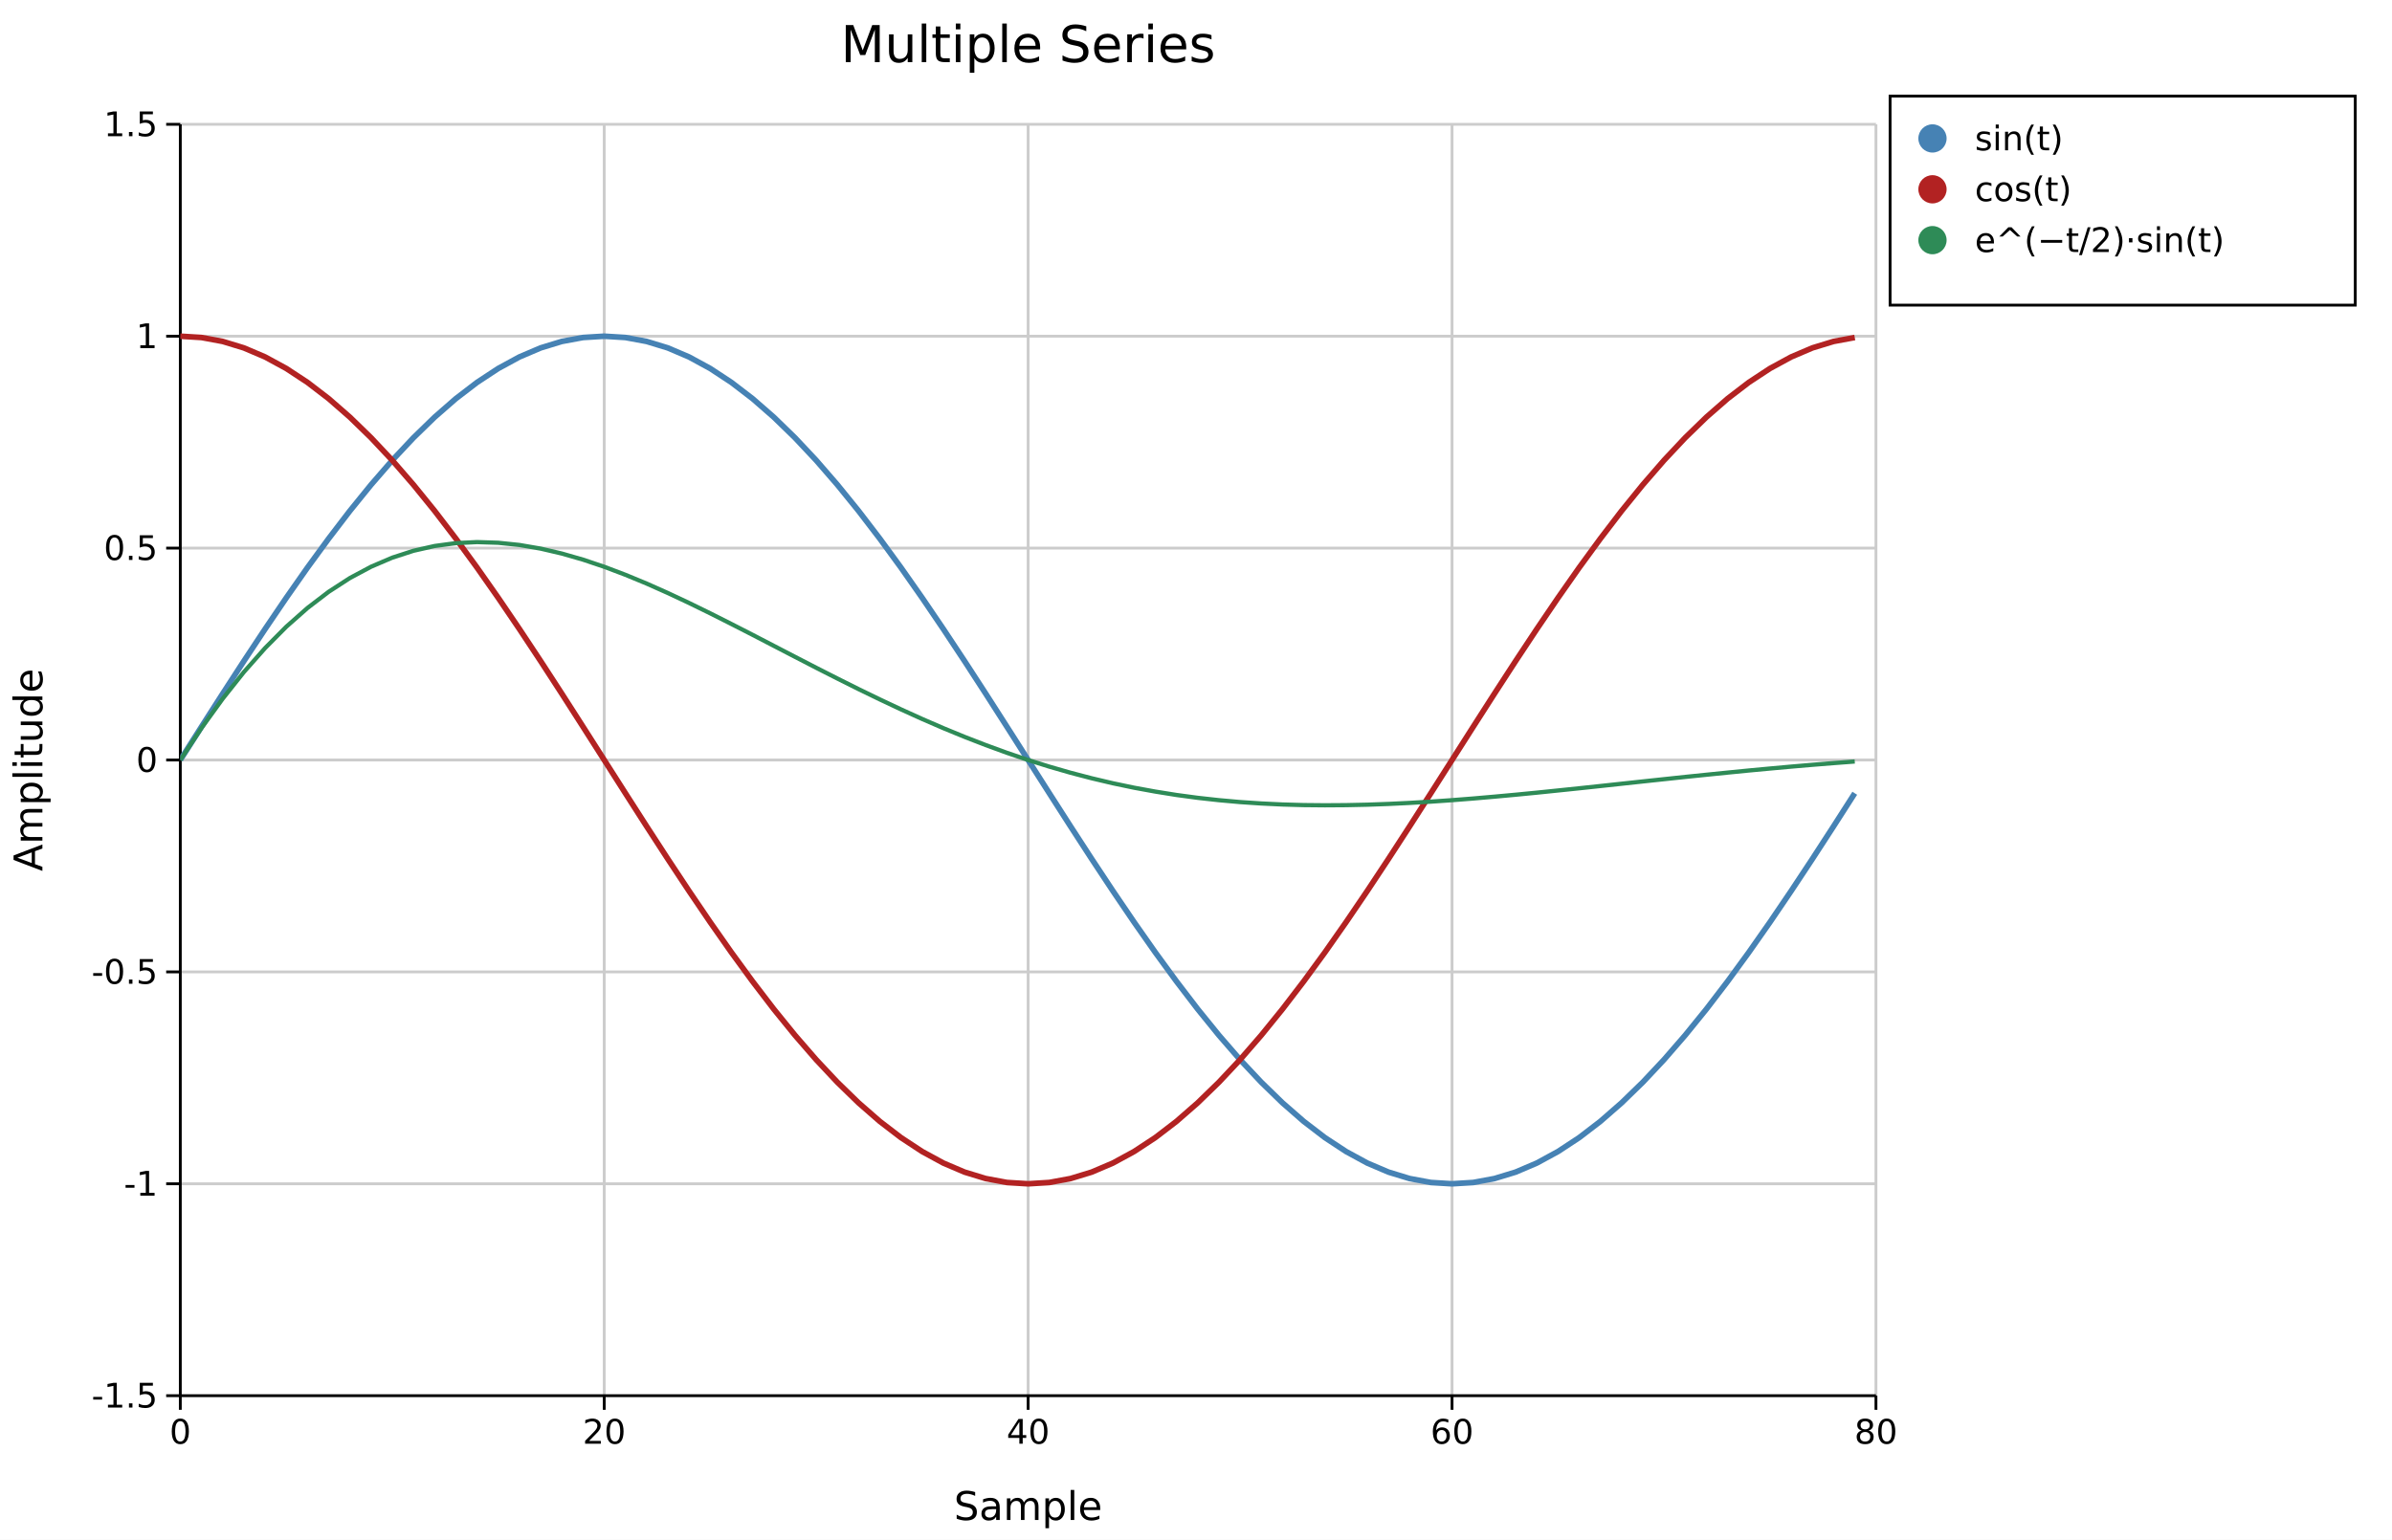
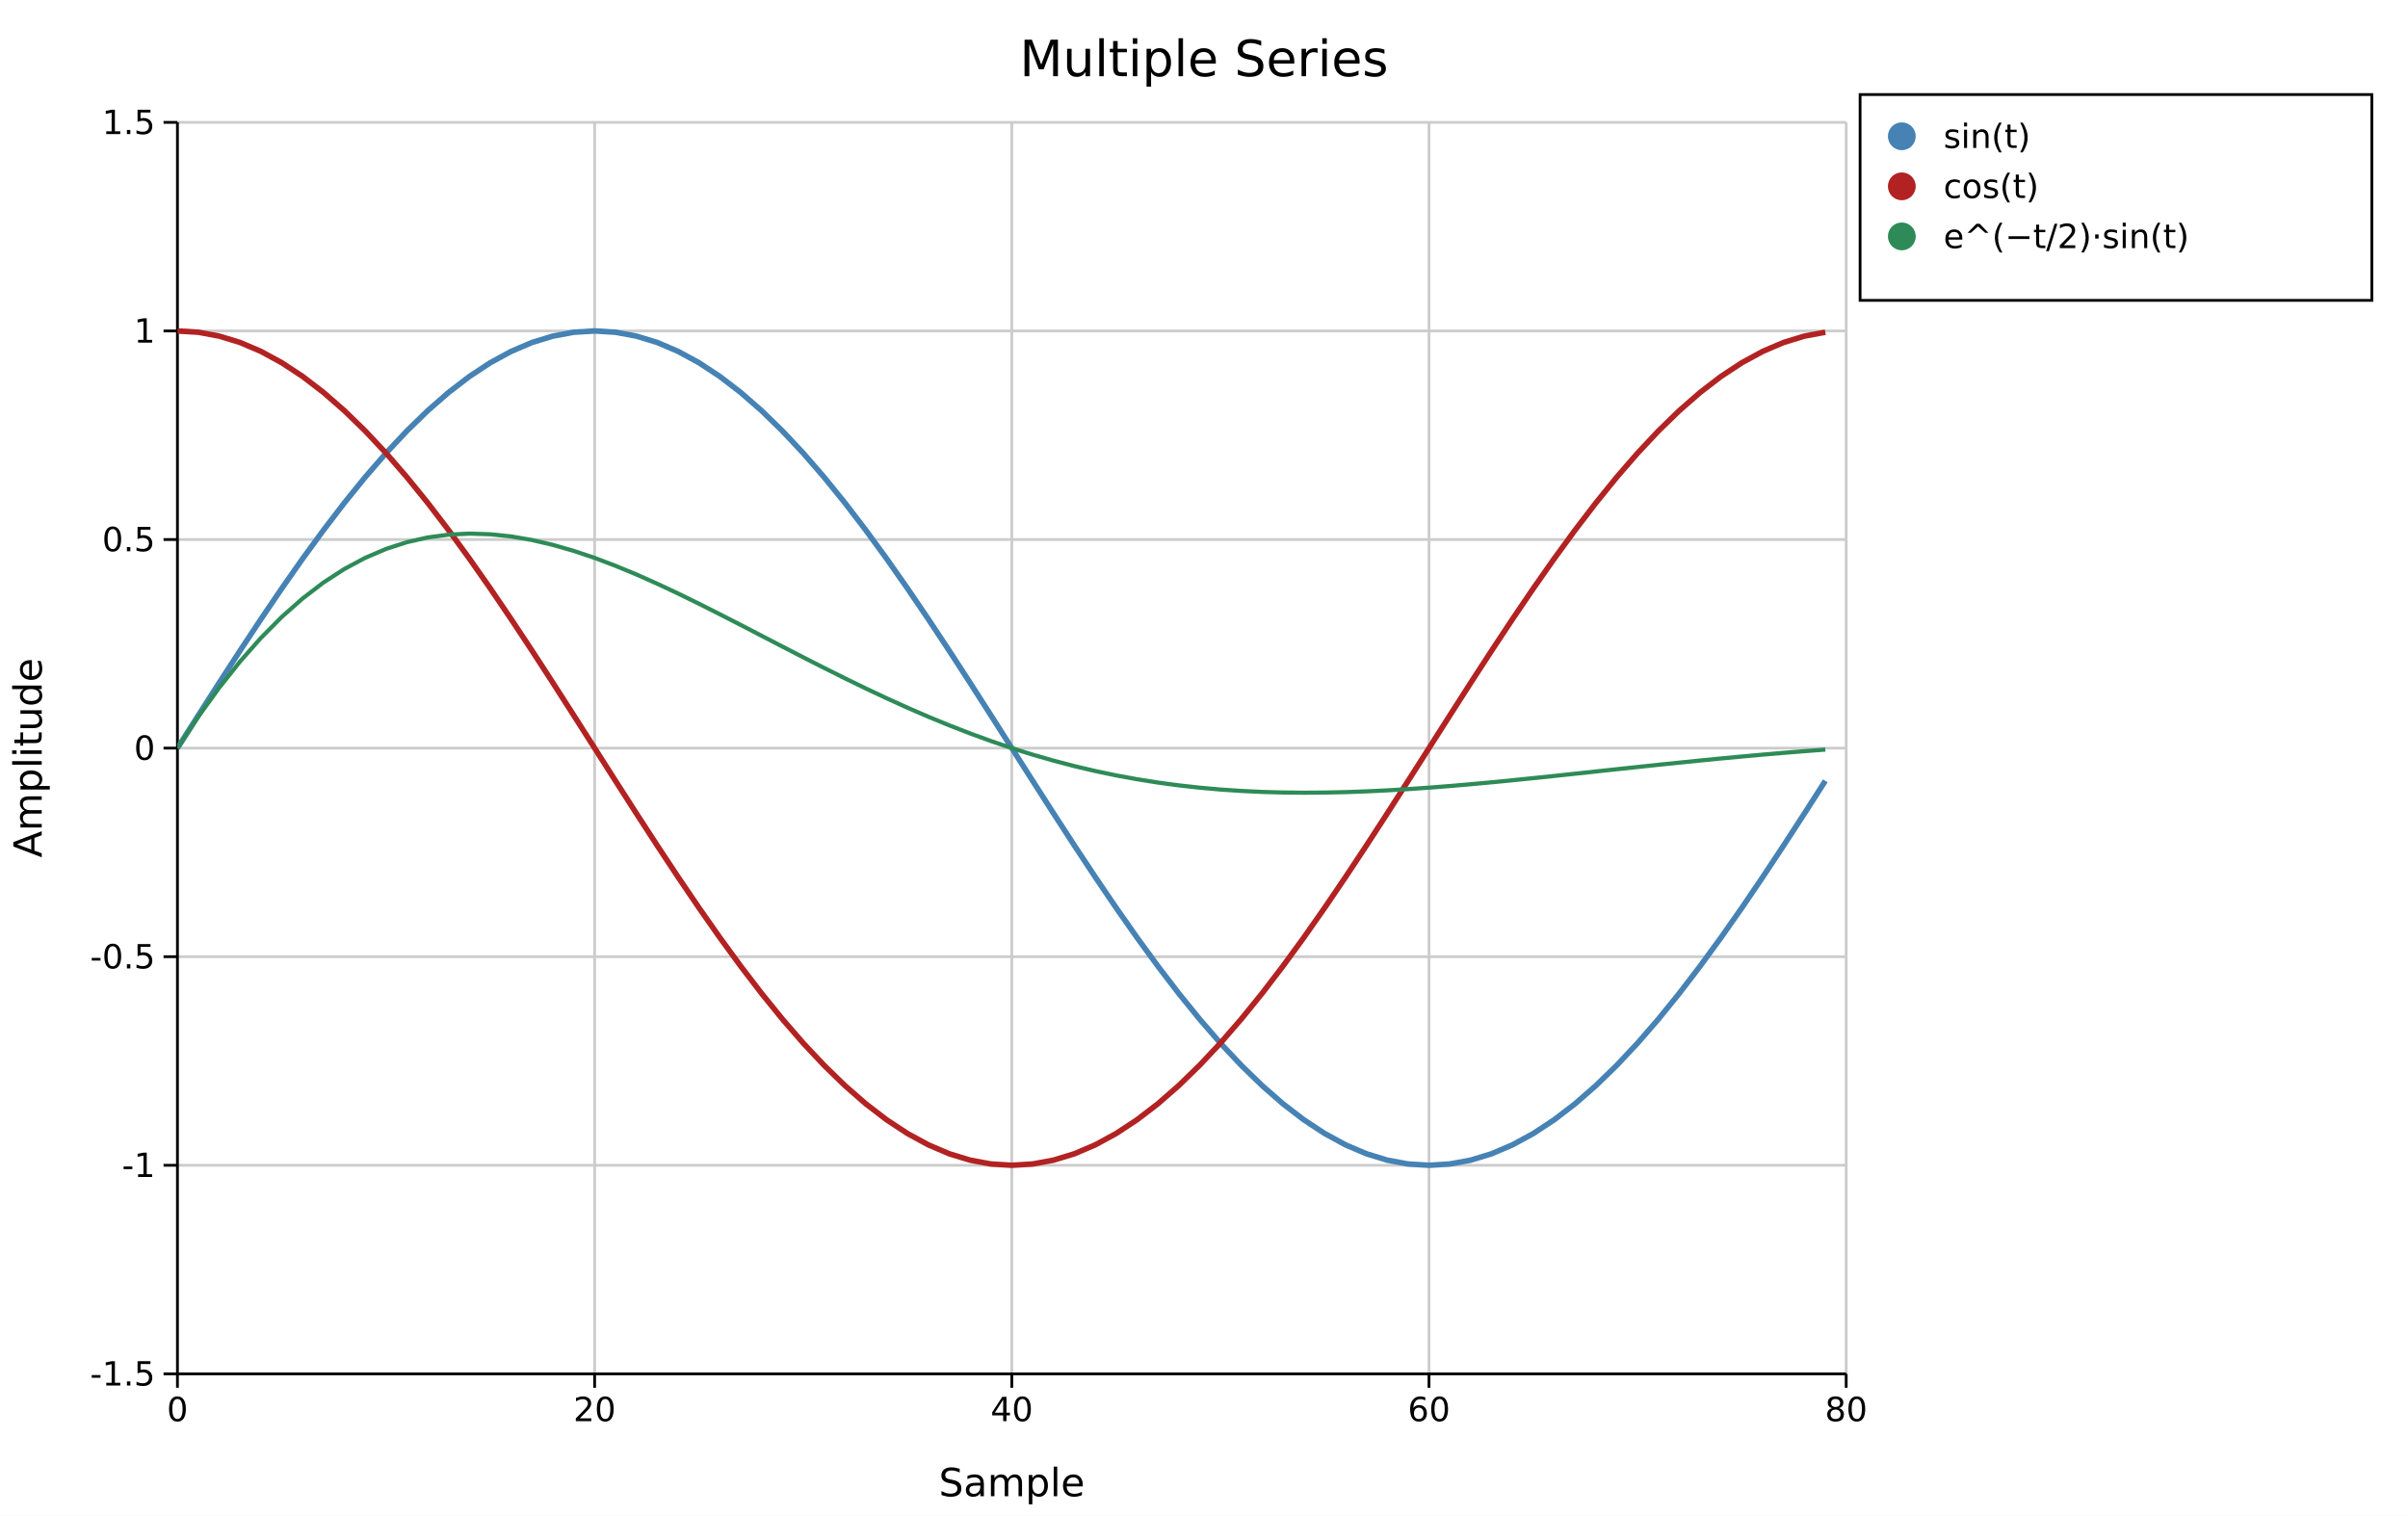
- <svg xmlns="http://www.w3.org/2000/svg" width="846.4" height="545" font-family="DejaVu Sans, Liberation Sans, Arial, sans-serif" fill="black">
+ <svg xmlns="http://www.w3.org/2000/svg" width="865.8" height="545" font-family="DejaVu Sans, Liberation Sans, Arial, sans-serif" fill="black">
  <rect width="100%" height="100%" fill="white" />
  <defs>
    <clipPath id="kuva-clip-1">
      <rect x="63.8" y="44" width="600" height="450" />
    </clipPath>
  </defs>
  <line x1="213.8" y1="44" x2="213.8" y2="494" stroke="#cccccc" stroke-width="1" />
  <line x1="363.8" y1="44" x2="363.8" y2="494" stroke="#cccccc" stroke-width="1" />
  <line x1="513.8" y1="44" x2="513.8" y2="494" stroke="#cccccc" stroke-width="1" />
  <line x1="663.8" y1="44" x2="663.8" y2="494" stroke="#cccccc" stroke-width="1" />
  <line x1="63.8" y1="419" x2="663.8" y2="419" stroke="#cccccc" stroke-width="1" />
  <line x1="63.8" y1="344" x2="663.8" y2="344" stroke="#cccccc" stroke-width="1" />
  <line x1="63.8" y1="269" x2="663.8" y2="269" stroke="#cccccc" stroke-width="1" />
  <line x1="63.8" y1="194" x2="663.8" y2="194" stroke="#cccccc" stroke-width="1" />
  <line x1="63.8" y1="119" x2="663.8" y2="119" stroke="#cccccc" stroke-width="1" />
  <line x1="63.8" y1="44" x2="663.8" y2="44" stroke="#cccccc" stroke-width="1" />
  <line x1="63.8" y1="494" x2="663.8" y2="494" stroke="#000000" stroke-width="1" />
  <line x1="63.8" y1="44" x2="63.8" y2="494" stroke="#000000" stroke-width="1" />
  <line x1="63.8" y1="494" x2="63.8" y2="499" stroke="#000000" stroke-width="1" />
  <text x="63.8" y="511" font-size="12" text-anchor="middle">0</text>
  <line x1="213.8" y1="494" x2="213.8" y2="499" stroke="#000000" stroke-width="1" />
  <text x="213.8" y="511" font-size="12" text-anchor="middle">20</text>
  <line x1="363.8" y1="494" x2="363.8" y2="499" stroke="#000000" stroke-width="1" />
  <text x="363.8" y="511" font-size="12" text-anchor="middle">40</text>
  <line x1="513.8" y1="494" x2="513.8" y2="499" stroke="#000000" stroke-width="1" />
  <text x="513.8" y="511" font-size="12" text-anchor="middle">60</text>
  <line x1="663.8" y1="494" x2="663.8" y2="499" stroke="#000000" stroke-width="1" />
  <text x="663.8" y="511" font-size="12" text-anchor="middle">80</text>
  <line x1="58.8" y1="494" x2="63.8" y2="494" stroke="#000000" stroke-width="1" />
  <text x="55.8" y="498.2" font-size="12" text-anchor="end">-1.5</text>
  <line x1="58.8" y1="419" x2="63.8" y2="419" stroke="#000000" stroke-width="1" />
  <text x="55.8" y="423.2" font-size="12" text-anchor="end">-1</text>
  <line x1="58.8" y1="344" x2="63.8" y2="344" stroke="#000000" stroke-width="1" />
  <text x="55.8" y="348.2" font-size="12" text-anchor="end">-0.5</text>
  <line x1="58.8" y1="269" x2="63.8" y2="269" stroke="#000000" stroke-width="1" />
  <text x="55.8" y="273.2" font-size="12" text-anchor="end">0</text>
  <line x1="58.8" y1="194" x2="63.8" y2="194" stroke="#000000" stroke-width="1" />
  <text x="55.8" y="198.2" font-size="12" text-anchor="end">0.5</text>
  <line x1="58.8" y1="119" x2="63.8" y2="119" stroke="#000000" stroke-width="1" />
  <text x="55.8" y="123.2" font-size="12" text-anchor="end">1</text>
  <line x1="58.8" y1="44" x2="63.8" y2="44" stroke="#000000" stroke-width="1" />
  <text x="55.8" y="48.2" font-size="12" text-anchor="end">1.5</text>
  <text x="363.8" y="538" font-size="14" text-anchor="middle">Sample</text>
  <text x="15" y="272.5" font-size="14" text-anchor="middle" transform="rotate(-90,15,272.5)">Amplitude</text>
-   <text x="363.8" y="22" font-size="18" text-anchor="middle">Multiple Series</text>
+   <text x="432.9" y="27.4" font-size="18" text-anchor="middle">Multiple Series</text>
  <g clip-path="url(#kuva-clip-1)">
    <path d="M 63.8 269.0 L 71.3 257.23 L 78.8 245.53 L 86.3 233.98 L 93.8 222.65 L 101.3 211.6 L 108.8 200.9 L 116.3 190.63 L 123.8 180.83 L 131.3 171.58 L 138.8 162.93 L 146.3 154.94 L 153.8 147.65 L 161.3 141.1 L 168.8 135.35 L 176.3 130.42 L 183.8 126.34 L 191.3 123.14 L 198.8 120.85 L 206.3 119.46 L 213.8 119.0 L 221.3 119.46 L 228.8 120.85 L 236.3 123.14 L 243.8 126.34 L 251.3 130.42 L 258.8 135.35 L 266.3 141.1 L 273.8 147.65 L 281.3 154.94 L 288.8 162.93 L 296.3 171.58 L 303.8 180.83 L 311.3 190.63 L 318.8 200.9 L 326.3 211.6 L 333.8 222.65 L 341.3 233.98 L 348.8 245.53 L 356.3 257.23 L 363.8 269.0 L 371.3 280.77 L 378.8 292.47 L 386.3 304.02 L 393.8 315.35 L 401.3 326.4 L 408.8 337.1 L 416.3 347.37 L 423.8 357.17 L 431.3 366.42 L 438.8 375.07 L 446.3 383.06 L 453.8 390.35 L 461.3 396.9 L 468.8 402.65 L 476.3 407.58 L 483.8 411.66 L 491.3 414.86 L 498.8 417.15 L 506.3 418.54 L 513.8 419.0 L 521.3 418.54 L 528.8 417.15 L 536.3 414.86 L 543.8 411.66 L 551.3 407.58 L 558.8 402.65 L 566.3 396.9 L 573.8 390.35 L 581.3 383.06 L 588.8 375.07 L 596.3 366.42 L 603.8 357.17 L 611.3 347.37 L 618.8 337.1 L 626.3 326.4 L 633.8 315.35 L 641.3 304.02 L 648.8 292.47 L 656.3 280.77 " stroke="#4682b4" stroke-width="2" fill="none" />
    <path d="M 63.8 119.0 L 71.3 119.46 L 78.8 120.85 L 86.3 123.14 L 93.8 126.34 L 101.3 130.42 L 108.8 135.35 L 116.3 141.1 L 123.8 147.65 L 131.3 154.94 L 138.8 162.93 L 146.3 171.58 L 153.8 180.83 L 161.3 190.63 L 168.8 200.9 L 176.3 211.6 L 183.8 222.65 L 191.3 233.98 L 198.8 245.53 L 206.3 257.23 L 213.8 269.0 L 221.3 280.77 L 228.8 292.47 L 236.3 304.02 L 243.8 315.35 L 251.3 326.4 L 258.8 337.1 L 266.3 347.37 L 273.8 357.17 L 281.3 366.42 L 288.8 375.07 L 296.3 383.06 L 303.8 390.35 L 311.3 396.9 L 318.8 402.65 L 326.3 407.58 L 333.8 411.66 L 341.3 414.86 L 348.8 417.15 L 356.3 418.54 L 363.8 419.0 L 371.3 418.54 L 378.8 417.15 L 386.3 414.86 L 393.8 411.66 L 401.3 407.58 L 408.8 402.65 L 416.3 396.9 L 423.8 390.35 L 431.3 383.06 L 438.8 375.07 L 446.3 366.42 L 453.8 357.17 L 461.3 347.37 L 468.8 337.1 L 476.3 326.4 L 483.8 315.35 L 491.3 304.02 L 498.8 292.47 L 506.3 280.77 L 513.8 269.0 L 521.3 257.23 L 528.8 245.53 L 536.3 233.98 L 543.8 222.65 L 551.3 211.6 L 558.8 200.9 L 566.3 190.63 L 573.8 180.83 L 581.3 171.58 L 588.8 162.93 L 596.3 154.94 L 603.8 147.65 L 611.3 141.1 L 618.8 135.35 L 626.3 130.42 L 633.8 126.34 L 641.3 123.14 L 648.8 120.85 L 656.3 119.46 " stroke="#b22222" stroke-width="2" fill="none" />
    <path d="M 63.8 269.0 L 71.3 257.68 L 78.8 247.31 L 86.3 237.87 L 93.8 229.39 L 101.3 221.83 L 108.8 215.2 L 116.3 209.46 L 123.8 204.6 L 131.3 200.59 L 138.8 197.38 L 146.3 194.95 L 153.8 193.25 L 161.3 192.24 L 168.8 191.87 L 176.3 192.11 L 183.8 192.89 L 191.3 194.18 L 198.8 195.93 L 206.3 198.09 L 213.8 200.61 L 221.3 203.45 L 228.8 206.55 L 236.3 209.89 L 243.8 213.41 L 251.3 217.08 L 258.8 220.86 L 266.3 224.7 L 273.8 228.59 L 281.3 232.48 L 288.8 236.35 L 296.3 240.16 L 303.8 243.91 L 311.3 247.55 L 318.8 251.08 L 326.3 254.48 L 333.8 257.73 L 341.3 260.81 L 348.8 263.72 L 356.3 266.46 L 363.8 269.0 L 371.3 271.35 L 378.8 273.51 L 386.3 275.47 L 393.8 277.24 L 401.3 278.81 L 408.8 280.18 L 416.3 281.38 L 423.8 282.39 L 431.3 283.22 L 438.8 283.89 L 446.3 284.39 L 453.8 284.75 L 461.3 284.96 L 468.8 285.03 L 476.3 284.98 L 483.8 284.82 L 491.3 284.55 L 498.8 284.19 L 506.3 283.74 L 513.8 283.22 L 521.3 282.63 L 528.8 281.98 L 536.3 281.29 L 543.8 280.56 L 551.3 279.79 L 558.8 279.01 L 566.3 278.21 L 573.8 277.4 L 581.3 276.59 L 588.8 275.79 L 596.3 274.99 L 603.8 274.22 L 611.3 273.46 L 618.8 272.72 L 626.3 272.02 L 633.8 271.34 L 641.3 270.7 L 648.8 270.1 L 656.3 269.53 " stroke="seagreen" stroke-width="1.5" fill="none" />
  </g>
-   <rect x="668.8" y="34" width="164.6" height="74" fill="#ffffff" />
-   <rect x="668.8" y="34" width="164.6" height="74" fill="none" stroke="#000000" stroke-width="1" />
+   <rect x="668.8" y="34" width="184" height="74" fill="#ffffff" />
+   <rect x="668.8" y="34" width="184" height="74" fill="none" stroke="#000000" stroke-width="1" />
  <text x="698.8" y="53.2" font-size="12" text-anchor="start">sin(t)</text>
  <circle cx="683.8" cy="49" r="5" fill="#4682b4" />
  <text x="698.8" y="71.2" font-size="12" text-anchor="start">cos(t)</text>
  <circle cx="683.8" cy="67" r="5" fill="#b22222" />
  <text x="698.8" y="89.2" font-size="12" text-anchor="start">e^(−t/2)·sin(t)</text>
  <circle cx="683.8" cy="85" r="5" fill="seagreen" />
</svg>
